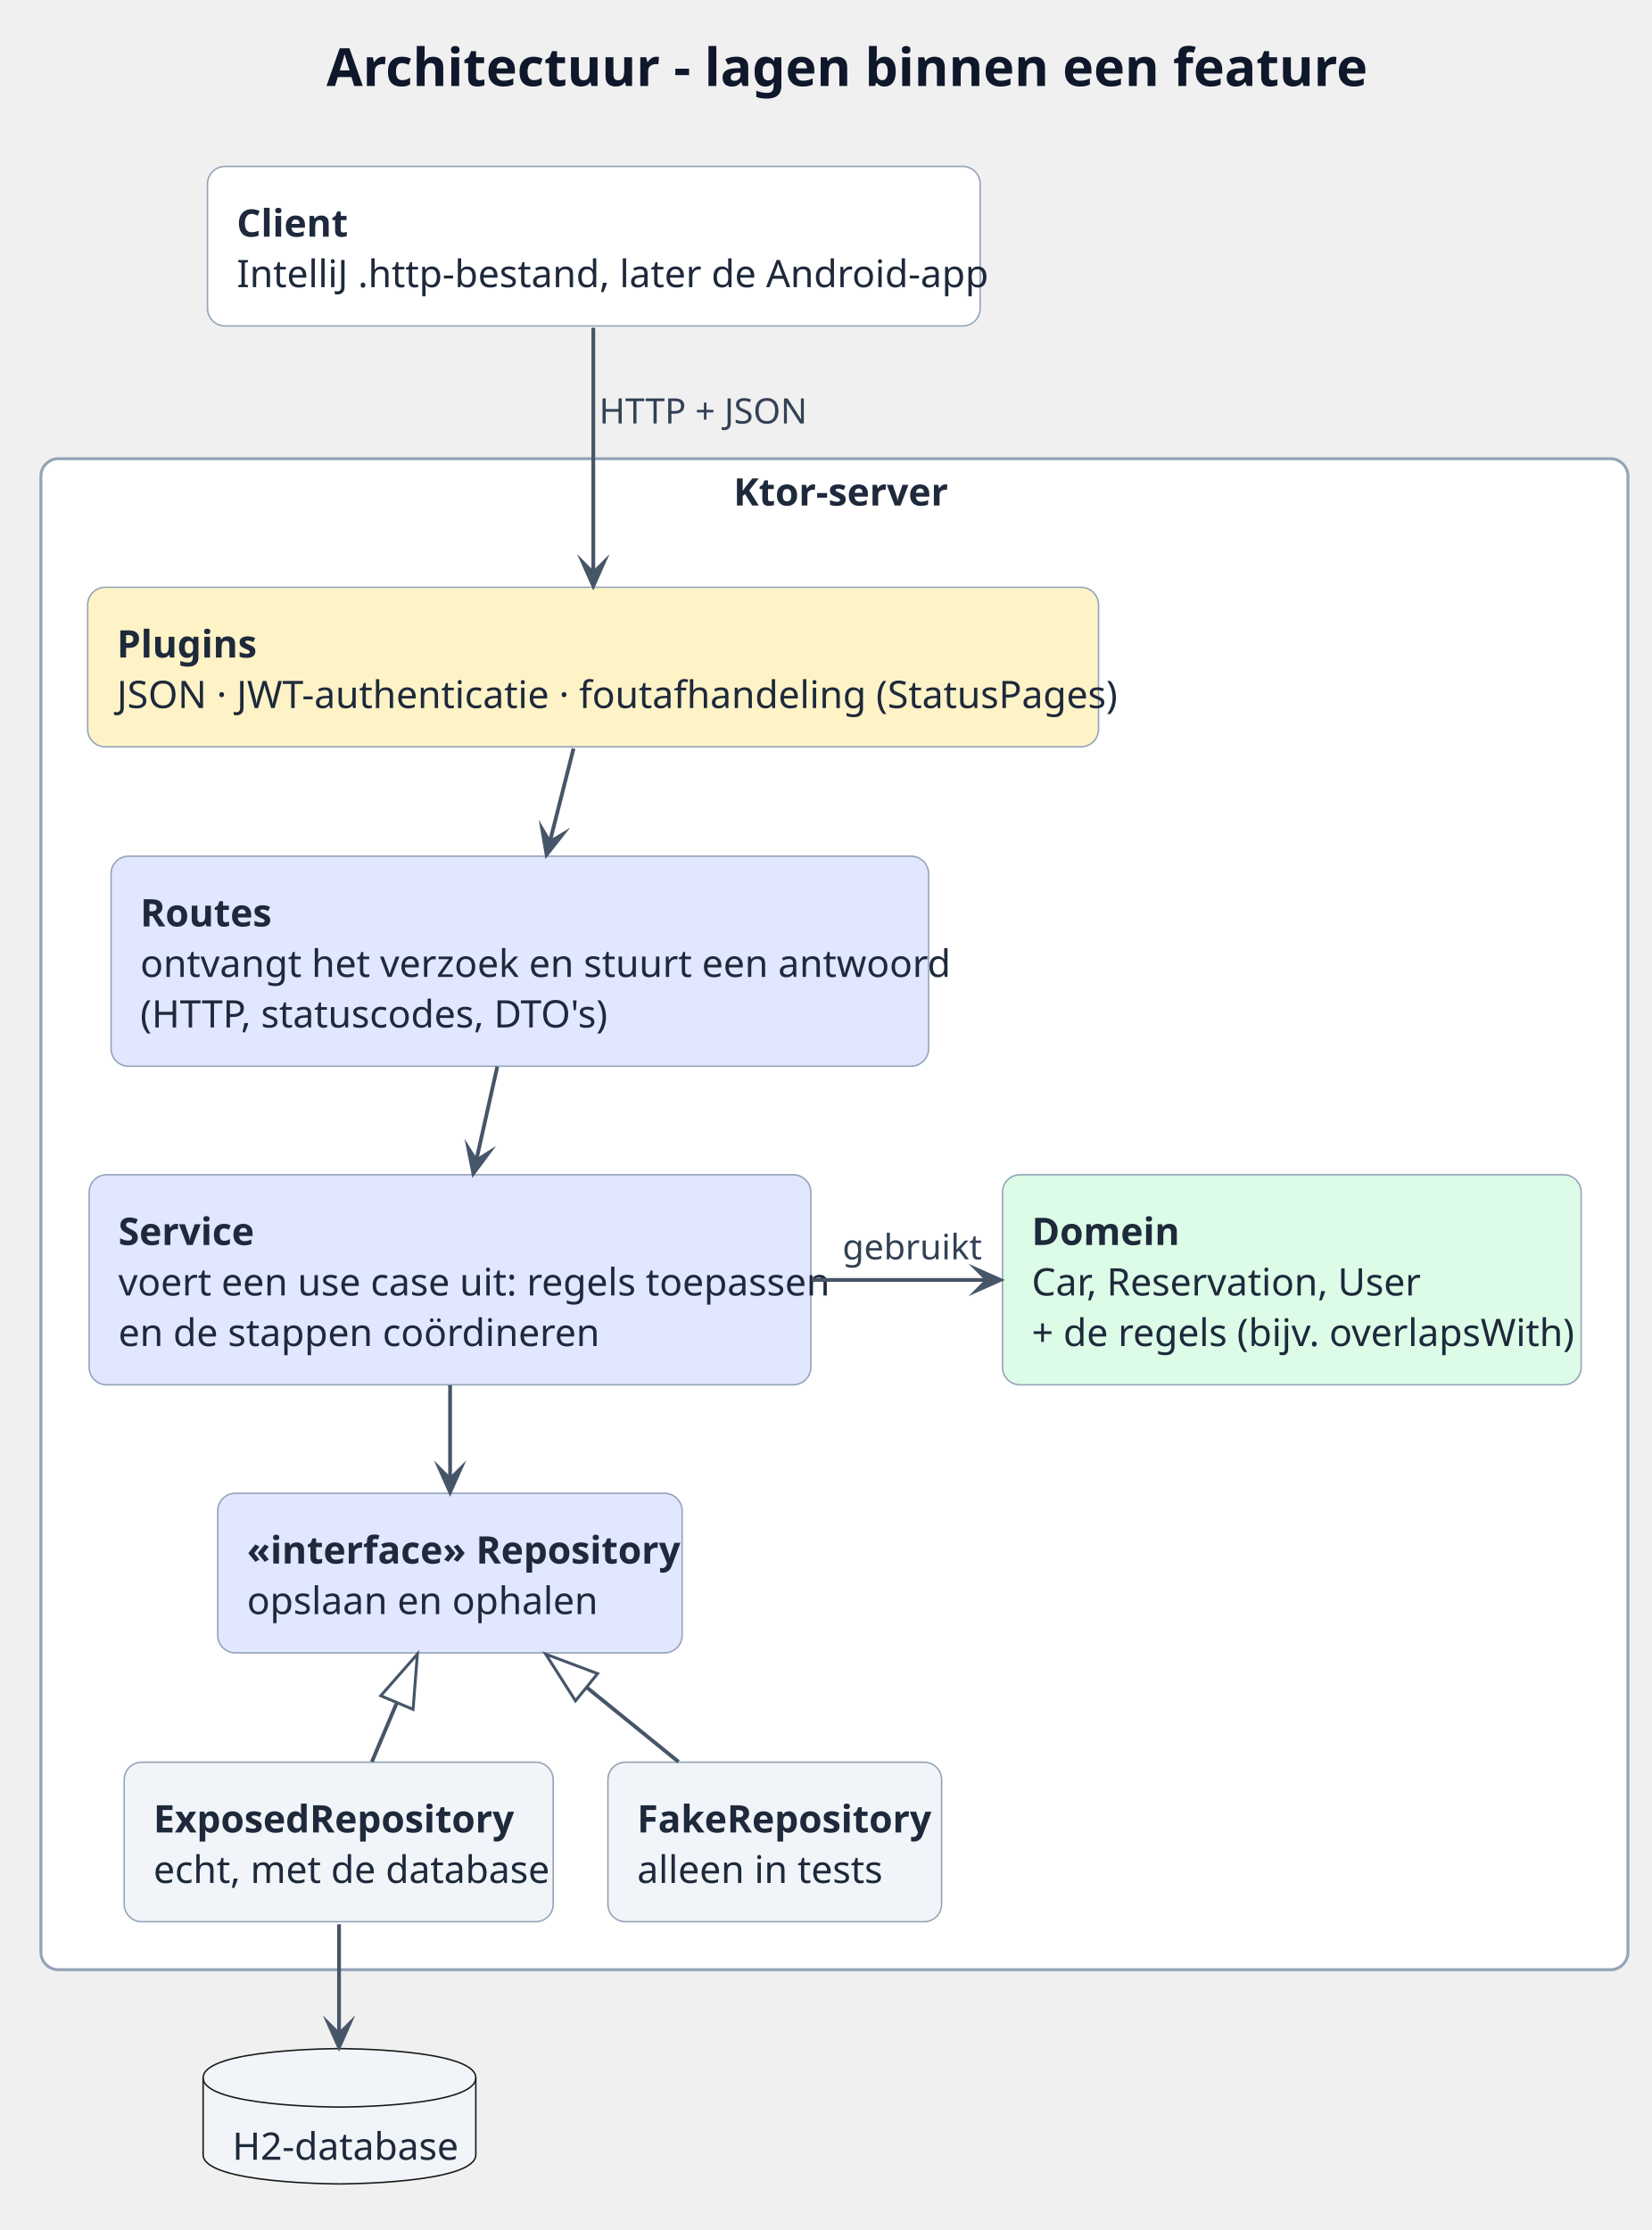
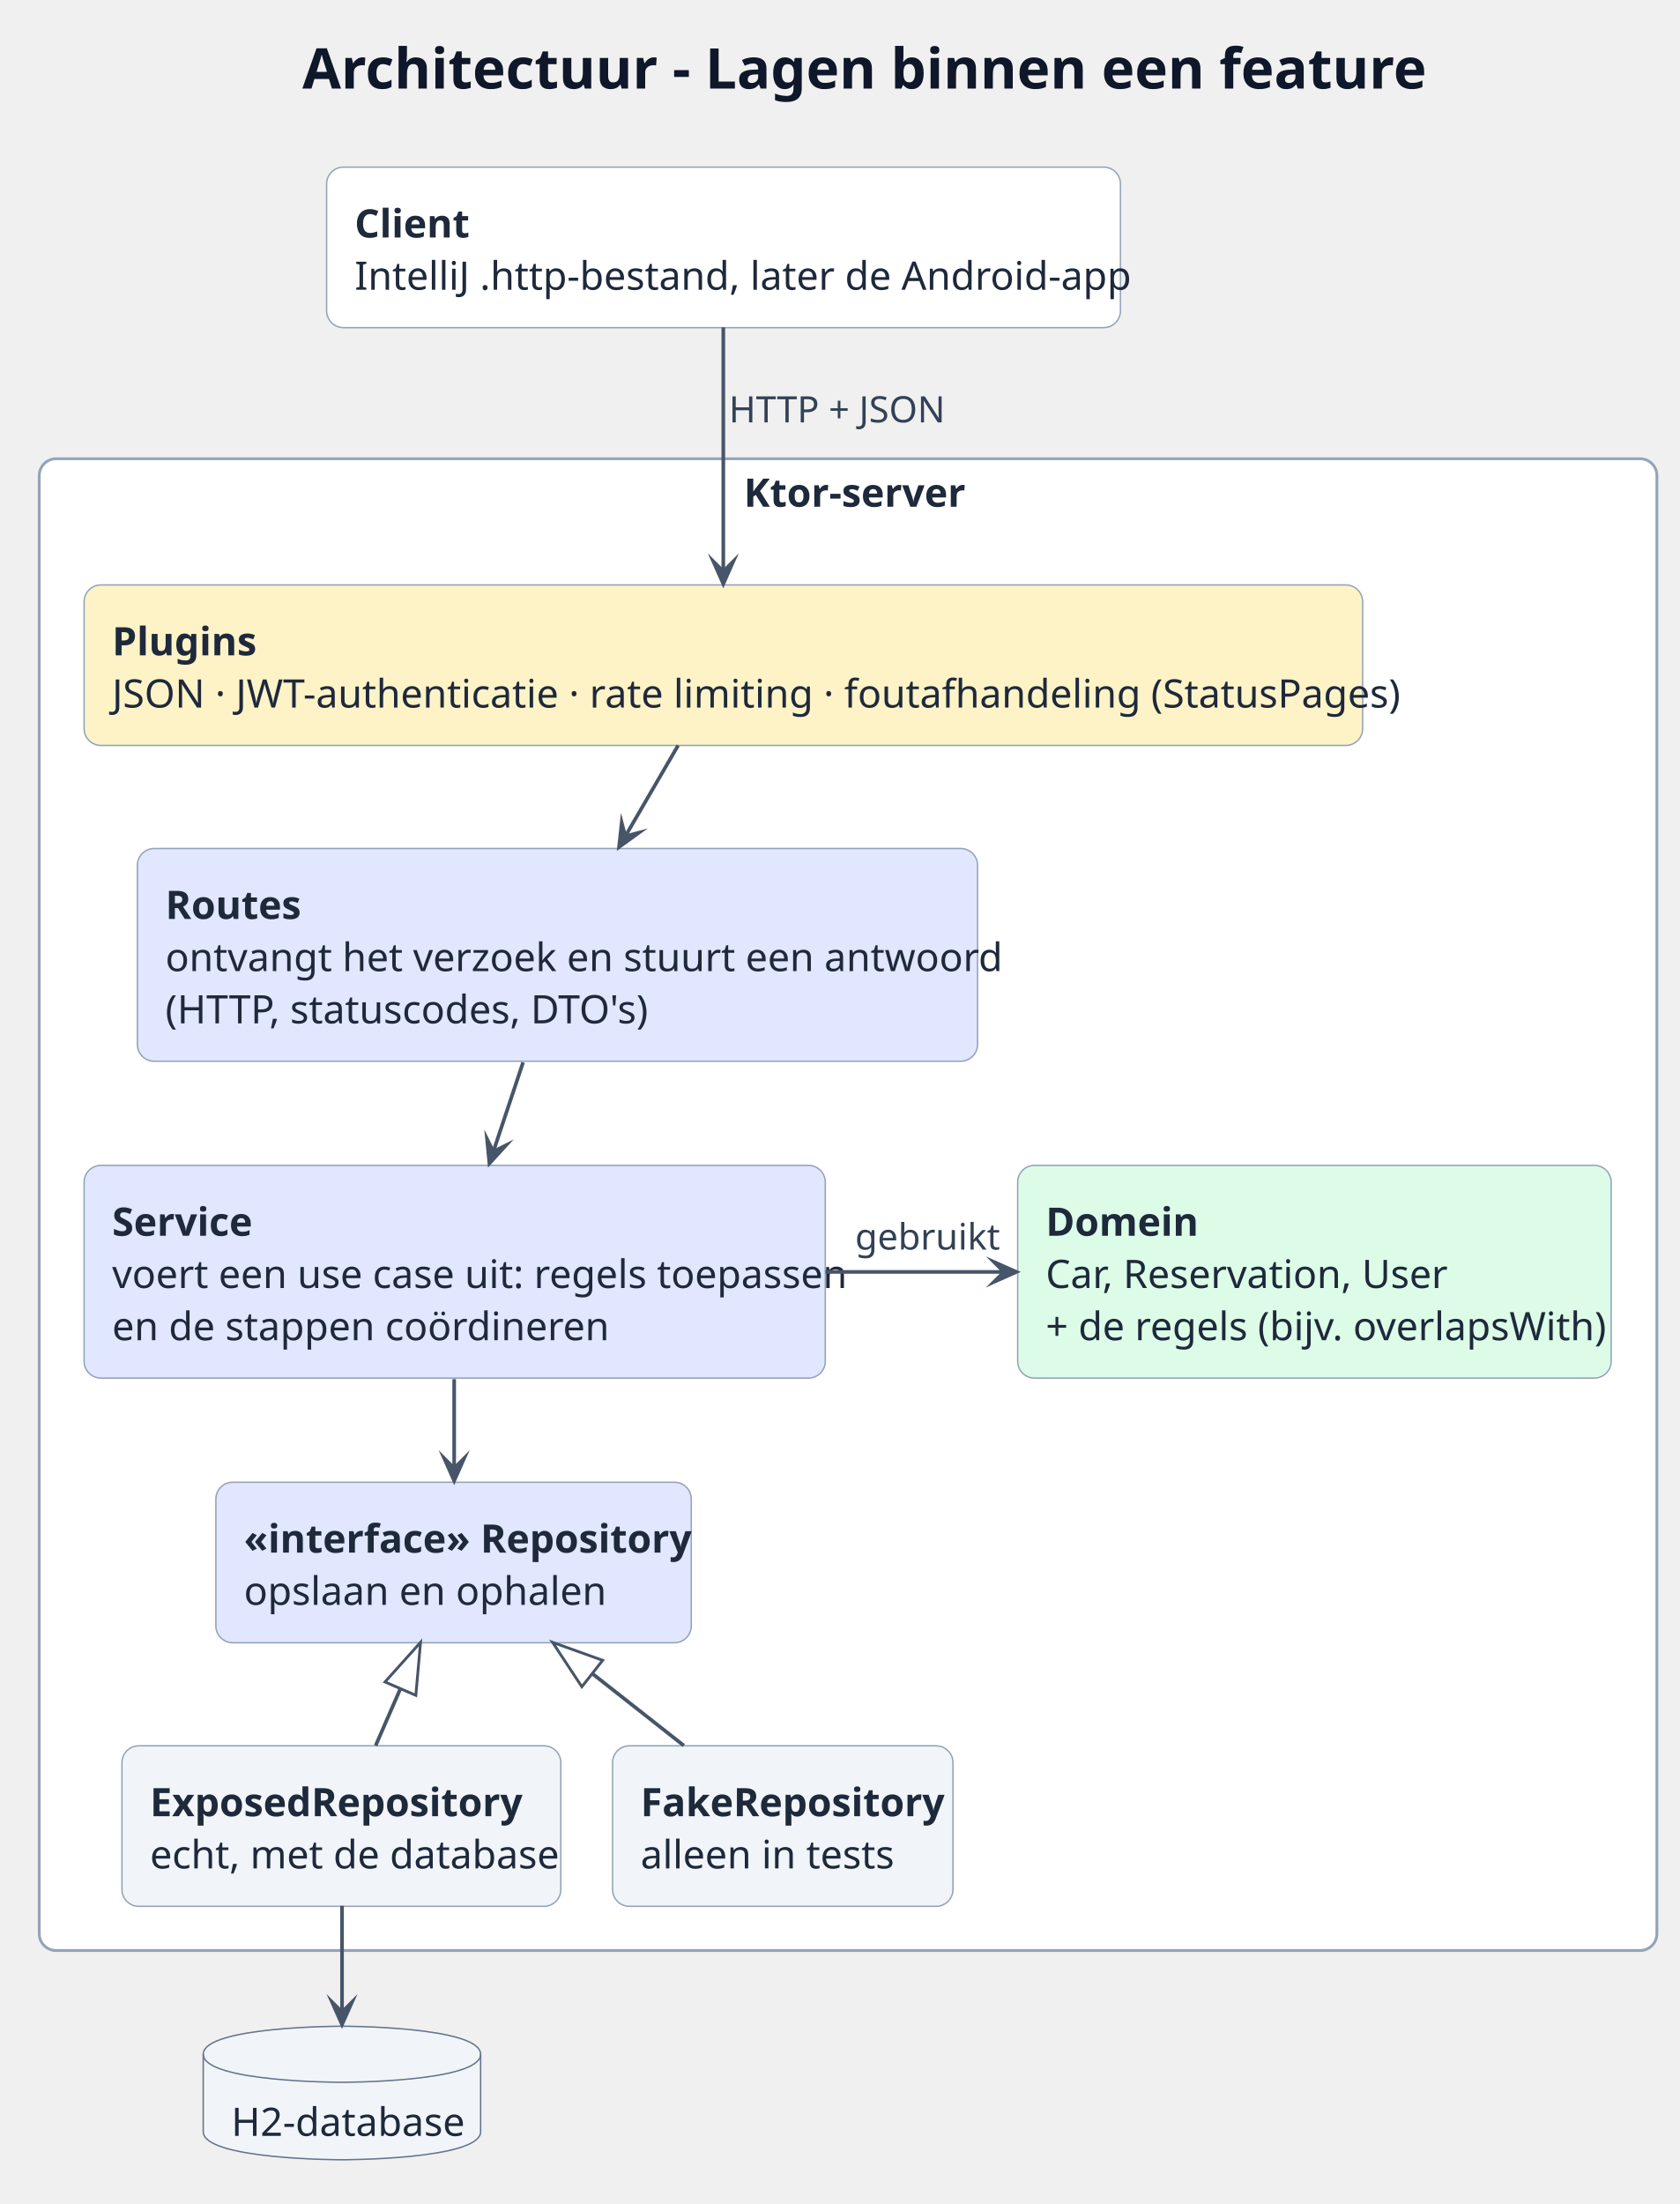
- <svg xmlns="http://www.w3.org/2000/svg" version="1.1" data-diagram-type="DESCRIPTION" style="width:565px;height:763px;background:#FFFFFF;" width="565px" height="763px" viewBox="0 0 565 763" zoomAndPan="magnify" preserveAspectRatio="none" contentStyleType="text/css">
+ <svg xmlns="http://www.w3.org/2000/svg" version="1.1" data-diagram-type="DESCRIPTION" style="width:599px;height:786px;background:#FFFFFF;" width="599px" height="786px" viewBox="0 0 599 786" zoomAndPan="magnify" preserveAspectRatio="none" contentStyleType="text/css">
  <defs />
  <g font-family="sans-serif" lengthAdjust="spacing">
    <g class="title" data-source-line="3">
-       <text x="111.705" y="29.424" fill="#0F172A" font-size="18" textLength="334.591" font-weight="700" font-family="'Segoe UI'">Architectuur - lagen binnen een feature</text>
+       <text x="107.846" y="31.582" fill="#0F172A" font-size="20" textLength="376.309" font-weight="700" font-family="'Segoe UI'">Architectuur - Lagen binnen een feature</text>
    </g>
    <g class="cluster" data-qualified-name=".b.Ktor-server..b." id="ent0002" data-source-line="10">
-       <rect x="14" y="156.941" width="543" height="517" fill="#FFF" style="stroke:#94A3B8;stroke-width:1;" rx="6" ry="6" />
-       <text x="250.975" y="172.97" fill="#1E293B" font-size="13" textLength="69.05" font-weight="700" font-family="'Segoe UI'">Ktor-server</text>
+       <rect x="14" y="163.602" width="577" height="532" fill="#FFF" style="stroke:#94A3B8;stroke-width:1;" rx="6" ry="6" />
+       <text x="265.319" y="180.709" fill="#1E293B" font-size="14" textLength="74.361" font-weight="700" font-family="'Segoe UI'">Ktor-server</text>
    </g>
    <g class="entity" data-qualified-name="client" id="ent0001" data-source-line="8">
-       <rect x="71" y="56.941" width="264.359" height="54.582" fill="#FFF" style="stroke:#94A3B8;stroke-width:0.5;" rx="6" ry="6" />
-       <text x="81" y="80.97" fill="#1E293B" font-size="13" textLength="35.458" font-weight="700" font-family="'Segoe UI'">Client</text>
-       <text x="81" y="98.261" fill="#1E293B" font-size="13" textLength="244.359" font-family="'Segoe UI'">IntelliJ .http-bestand, later de Android-app</text>
+       <rect x="116.5" y="59.602" width="283.156" height="57.242" fill="#FFF" style="stroke:#94A3B8;stroke-width:0.5;" rx="6" ry="6" />
+       <text x="126.5" y="84.709" fill="#1E293B" font-size="14" textLength="38.186" font-weight="700" font-family="'Segoe UI'">Client</text>
+       <text x="126.5" y="103.33" fill="#1E293B" font-size="14" textLength="263.156" font-family="'Segoe UI'">IntelliJ .http-bestand, later de Android-app</text>
    </g>
    <g class="entity" data-qualified-name="db" id="ent0010" data-source-line="21">
-       <path d="M69.5,710.941 C69.5,700.941 116.148,700.941 116.148,700.941 C116.148,700.941 162.796,700.941 162.796,710.941 L162.796,737.232 C162.796,747.232 116.148,747.232 116.148,747.232 C116.148,747.232 69.5,747.232 69.5,737.232 L69.5,710.941" style="stroke:#181818;stroke-width:0.5;" fill="#F1F5F9" />
-       <path d="M69.5,710.941 C69.5,720.941 116.148,720.941 116.148,720.941 C116.148,720.941 162.796,720.941 162.796,710.941" style="stroke:#181818;stroke-width:0.5;" fill="none" />
-       <text x="79.5" y="738.97" fill="#1E293B" font-size="13" textLength="73.296" font-family="'Segoe UI'">H2-database</text>
+       <path d="M72.5,732.602 C72.5,722.602 121.967,722.602 121.967,722.602 C121.967,722.602 171.435,722.602 171.435,732.602 L171.435,760.223 C171.435,770.223 121.967,770.223 121.967,770.223 C121.967,770.223 72.5,770.223 72.5,760.223 L72.5,732.602" style="stroke:#64748B;stroke-width:0.5;" fill="#F1F5F9" />
+       <path d="M72.5,732.602 C72.5,742.602 121.967,742.602 121.967,742.602 C121.967,742.602 171.435,742.602 171.435,732.602" style="stroke:#64748B;stroke-width:0.5;" fill="none" />
+       <text x="82.5" y="761.709" fill="#1E293B" font-size="14" textLength="78.935" font-family="'Segoe UI'">H2-database</text>
    </g>
    <g class="entity" data-qualified-name=".b.Ktor-server..b..plugins" id="ent0003" data-source-line="11">
-       <rect x="30" y="200.941" width="345.857" height="54.582" fill="#FEF3C7" style="stroke:#94A3B8;stroke-width:0.5;" rx="6" ry="6" />
-       <text x="40" y="224.97" fill="#1E293B" font-size="13" textLength="44.872" font-weight="700" font-family="'Segoe UI'">Plugins</text>
-       <text x="40" y="242.261" fill="#1E293B" font-size="13" textLength="325.857" font-family="'Segoe UI'">JSON · JWT-authenticatie · foutafhandeling (StatusPages)</text>
+       <rect x="30" y="208.602" width="456.051" height="57.242" fill="#FEF3C7" style="stroke:#94A3B8;stroke-width:0.5;" rx="6" ry="6" />
+       <text x="40" y="233.709" fill="#1E293B" font-size="14" textLength="48.323" font-weight="700" font-family="'Segoe UI'">Plugins</text>
+       <text x="40" y="252.33" fill="#1E293B" font-size="14" textLength="436.051" font-family="'Segoe UI'">JSON · JWT-authenticatie · rate limiting · foutafhandeling (StatusPages)</text>
    </g>
    <g class="entity" data-qualified-name=".b.Ktor-server..b..routes" id="ent0004" data-source-line="13">
-       <rect x="38" y="292.941" width="279.714" height="71.873" fill="#E0E7FF" style="stroke:#94A3B8;stroke-width:0.5;" rx="6" ry="6" />
-       <text x="48" y="316.97" fill="#1E293B" font-size="13" textLength="42.11" font-weight="700" font-family="'Segoe UI'">Routes</text>
-       <text x="48" y="334.261" fill="#1E293B" font-size="13" textLength="259.714" font-family="'Segoe UI'">ontvangt het verzoek en stuurt een antwoord</text>
-       <text x="48" y="351.552" fill="#1E293B" font-size="13" textLength="152.375" font-family="'Segoe UI'">(HTTP, statuscodes, DTO's)</text>
+       <rect x="49" y="302.602" width="299.692" height="75.863" fill="#E0E7FF" style="stroke:#94A3B8;stroke-width:0.5;" rx="6" ry="6" />
+       <text x="59" y="327.709" fill="#1E293B" font-size="14" textLength="45.35" font-weight="700" font-family="'Segoe UI'">Routes</text>
+       <text x="59" y="346.33" fill="#1E293B" font-size="14" textLength="279.692" font-family="'Segoe UI'">ontvangt het verzoek en stuurt een antwoord</text>
+       <text x="59" y="364.951" fill="#1E293B" font-size="14" textLength="164.097" font-family="'Segoe UI'">(HTTP, statuscodes, DTO's)</text>
    </g>
    <g class="entity" data-qualified-name=".b.Ktor-server..b..service" id="ent0005" data-source-line="14">
-       <rect x="30.5" y="401.941" width="246.922" height="71.873" fill="#E0E7FF" style="stroke:#94A3B8;stroke-width:0.5;" rx="6" ry="6" />
-       <text x="40.5" y="425.97" fill="#1E293B" font-size="13" textLength="43.507" font-weight="700" font-family="'Segoe UI'">Service</text>
-       <text x="40.5" y="443.261" fill="#1E293B" font-size="13" textLength="226.922" font-family="'Segoe UI'">voert een use case uit: regels toepassen</text>
-       <text x="40.5" y="460.552" fill="#1E293B" font-size="13" textLength="154.661" font-family="'Segoe UI'">en de stappen coördineren</text>
+       <rect x="30" y="415.602" width="264.378" height="75.863" fill="#E0E7FF" style="stroke:#94A3B8;stroke-width:0.5;" rx="6" ry="6" />
+       <text x="40" y="440.709" fill="#1E293B" font-size="14" textLength="46.854" font-weight="700" font-family="'Segoe UI'">Service</text>
+       <text x="40" y="459.33" fill="#1E293B" font-size="14" textLength="244.378" font-family="'Segoe UI'">voert een use case uit: regels toepassen</text>
+       <text x="40" y="477.951" fill="#1E293B" font-size="14" textLength="166.558" font-family="'Segoe UI'">en de stappen coördineren</text>
    </g>
    <g class="entity" data-qualified-name=".b.Ktor-server..b..domain" id="ent0006" data-source-line="15">
-       <rect x="343" y="401.941" width="197.995" height="71.873" fill="#DCFCE7" style="stroke:#94A3B8;stroke-width:0.5;" rx="6" ry="6" />
-       <text x="353" y="425.97" fill="#1E293B" font-size="13" textLength="48.033" font-weight="700" font-family="'Segoe UI'">Domein</text>
-       <text x="353" y="443.261" fill="#1E293B" font-size="13" textLength="124.484" font-family="'Segoe UI'">Car, Reservation, User</text>
-       <text x="353" y="460.552" fill="#1E293B" font-size="13" textLength="177.995" font-family="'Segoe UI'">+ de regels (bijv. overlapsWith)</text>
+       <rect x="363" y="415.602" width="211.687" height="75.863" fill="#DCFCE7" style="stroke:#94A3B8;stroke-width:0.5;" rx="6" ry="6" />
+       <text x="373" y="440.709" fill="#1E293B" font-size="14" textLength="51.728" font-weight="700" font-family="'Segoe UI'">Domein</text>
+       <text x="373" y="459.33" fill="#1E293B" font-size="14" textLength="134.06" font-family="'Segoe UI'">Car, Reservation, User</text>
+       <text x="373" y="477.951" fill="#1E293B" font-size="14" textLength="191.687" font-family="'Segoe UI'">+ de regels (bijv. overlapsWith)</text>
    </g>
    <g class="entity" data-qualified-name=".b.Ktor-server..b..repo" id="ent0007" data-source-line="16">
-       <rect x="74.5" y="510.941" width="158.887" height="54.582" fill="#E0E7FF" style="stroke:#94A3B8;stroke-width:0.5;" rx="6" ry="6" />
-       <text x="84.5" y="534.97" fill="#1E293B" font-size="13" textLength="138.887" font-weight="700" font-family="'Segoe UI'">«interface» Repository</text>
-       <text x="84.5" y="552.261" fill="#1E293B" font-size="13" textLength="112.322" font-family="'Segoe UI'">opslaan en ophalen</text>
+       <rect x="77" y="528.602" width="169.57" height="57.242" fill="#E0E7FF" style="stroke:#94A3B8;stroke-width:0.5;" rx="6" ry="6" />
+       <text x="87" y="553.709" fill="#1E293B" font-size="14" textLength="149.57" font-weight="700" font-family="'Segoe UI'">«interface» Repository</text>
+       <text x="87" y="572.33" fill="#1E293B" font-size="14" textLength="120.962" font-family="'Segoe UI'">opslaan en ophalen</text>
    </g>
    <g class="entity" data-qualified-name=".b.Ktor-server..b..exposed" id="ent0008" data-source-line="17">
-       <rect x="42.5" y="602.941" width="146.782" height="54.582" fill="#F1F5F9" style="stroke:#94A3B8;stroke-width:0.5;" rx="6" ry="6" />
-       <text x="52.5" y="626.97" fill="#1E293B" font-size="13" textLength="117.025" font-weight="700" font-family="'Segoe UI'">ExposedRepository</text>
-       <text x="52.5" y="644.261" fill="#1E293B" font-size="13" textLength="126.782" font-family="'Segoe UI'">echt, met de database</text>
+       <rect x="43.5" y="622.602" width="156.534" height="57.242" fill="#F1F5F9" style="stroke:#94A3B8;stroke-width:0.5;" rx="6" ry="6" />
+       <text x="53.5" y="647.709" fill="#1E293B" font-size="14" textLength="126.027" font-weight="700" font-family="'Segoe UI'">ExposedRepository</text>
+       <text x="53.5" y="666.33" fill="#1E293B" font-size="14" textLength="136.534" font-family="'Segoe UI'">echt, met de database</text>
    </g>
    <g class="entity" data-qualified-name=".b.Ktor-server..b..fake" id="ent0009" data-source-line="18">
-       <rect x="208" y="602.941" width="114.174" height="54.582" fill="#F1F5F9" style="stroke:#94A3B8;stroke-width:0.5;" rx="6" ry="6" />
-       <text x="218" y="626.97" fill="#1E293B" font-size="13" textLength="94.174" font-weight="700" font-family="'Segoe UI'">FakeRepository</text>
-       <text x="218" y="644.261" fill="#1E293B" font-size="13" textLength="78.133" font-family="'Segoe UI'">alleen in tests</text>
+       <rect x="218.5" y="622.602" width="121.418" height="57.242" fill="#F1F5F9" style="stroke:#94A3B8;stroke-width:0.5;" rx="6" ry="6" />
+       <text x="228.5" y="647.709" fill="#1E293B" font-size="14" textLength="101.418" font-weight="700" font-family="'Segoe UI'">FakeRepository</text>
+       <text x="228.5" y="666.33" fill="#1E293B" font-size="14" textLength="84.144" font-family="'Segoe UI'">alleen in tests</text>
    </g>
    <g class="link" data-entity-1="ent0001" data-entity-2="ent0003" id="lnk11" data-link-type="dependency">
-       <polygon points="203,200.852,207,191.852,203,195.852,199,191.852,203,200.852" fill="#475569" style="stroke:#475569;stroke-width:1;stroke-linejoin:miter;stroke-miterlimit:10;" />
-       <path d="M203,112.151 C203,137.538 203,170.504 203,195.852" style="stroke:#475569;stroke-width:1.3;" fill="none" />
-       <text x="205" y="144.891" fill="#334155" font-size="12" textLength="71.279" font-family="'Segoe UI'">HTTP + JSON</text>
+       <polygon points="258,208.576,262,199.576,258,203.576,254,199.576,258,208.576" fill="#475569" style="stroke:#475569;stroke-width:1;stroke-linejoin:miter;stroke-miterlimit:10;" />
+       <path d="M258,116.751 C258,143.032 258,177.336 258,203.576" style="stroke:#475569;stroke-width:1.3;" fill="none" />
+       <text x="260" y="150.63" fill="#334155" font-size="13" textLength="77.219" font-family="'Segoe UI'">HTTP + JSON</text>
    </g>
    <g class="link" data-entity-1="ent0003" data-entity-2="ent0004" id="lnk12" data-link-type="dependency">
-       <polygon points="186.932,292.749,193.023,285.01,188.162,287.903,185.269,283.042,186.932,292.749" fill="#475569" style="stroke:#475569;stroke-width:1;stroke-linejoin:miter;stroke-miterlimit:10;" />
-       <path d="M196.235,256.097 C193.371,267.378 191.226,275.832 188.162,287.903" style="stroke:#475569;stroke-width:1.3;" fill="none" />
+       <polygon points="220.634,302.383,228.616,296.612,223.147,298.06,221.699,292.592,220.634,302.383" fill="#475569" style="stroke:#475569;stroke-width:1;stroke-linejoin:miter;stroke-miterlimit:10;" />
+       <path d="M241.878,265.837 C235.327,277.106 230.173,285.974 223.147,298.06" style="stroke:#475569;stroke-width:1.3;" fill="none" />
    </g>
    <g class="link" data-entity-1="ent0004" data-entity-2="ent0005" id="lnk13" data-link-type="dependency">
-       <polygon points="161.876,401.827,167.749,393.921,162.97,396.948,159.943,392.17,161.876,401.827" fill="#475569" style="stroke:#475569;stroke-width:1;stroke-linejoin:miter;stroke-miterlimit:10;" />
-       <path d="M170.142,364.977 C167.489,376.801 165.624,385.118 162.97,396.948" style="stroke:#475569;stroke-width:1.3;" fill="none" />
+       <polygon points="174.454,415.241,181.094,407.968,176.035,410.497,173.505,405.438,174.454,415.241" fill="#475569" style="stroke:#475569;stroke-width:1;stroke-linejoin:miter;stroke-miterlimit:10;" />
+       <path d="M186.577,378.872 C182.672,390.586 179.942,398.777 176.035,410.497" style="stroke:#475569;stroke-width:1.3;" fill="none" />
    </g>
    <g class="link" data-entity-1="ent0005" data-entity-2="ent0006" id="lnk14" data-link-type="dependency">
-       <polygon points="342.61,437.941,333.61,433.941,337.61,437.941,333.61,441.941,342.61,437.941" fill="#475569" style="stroke:#475569;stroke-width:1;stroke-linejoin:miter;stroke-miterlimit:10;" />
-       <path d="M277.809,437.941 C299.458,437.941 316.728,437.941 337.61,437.941" style="stroke:#475569;stroke-width:1.3;" fill="none" />
-       <text x="288.25" y="430.891" fill="#334155" font-size="12" textLength="44.297" font-family="'Segoe UI'">gebruikt</text>
+       <polygon points="362.894,453.602,353.894,449.602,357.894,453.602,353.894,457.602,362.894,453.602" fill="#475569" style="stroke:#475569;stroke-width:1;stroke-linejoin:miter;stroke-miterlimit:10;" />
+       <path d="M294.423,453.602 C317.305,453.602 335.824,453.602 357.894,453.602" style="stroke:#475569;stroke-width:1.3;" fill="none" />
+       <text x="305" y="445.63" fill="#334155" font-size="13" textLength="47.988" font-family="'Segoe UI'">gebruikt</text>
    </g>
    <g class="link" data-entity-1="ent0005" data-entity-2="ent0007" id="lnk15" data-link-type="dependency">
-       <polygon points="154,510.912,158,501.912,154,505.912,150,501.912,154,510.912" fill="#475569" style="stroke:#475569;stroke-width:1;stroke-linejoin:miter;stroke-miterlimit:10;" />
-       <path d="M154,473.946 C154,486.111 154,494.545 154,505.912" style="stroke:#475569;stroke-width:1.3;" fill="none" />
+       <polygon points="162,528.427,166,519.427,162,523.427,158,519.427,162,528.427" fill="#475569" style="stroke:#475569;stroke-width:1;stroke-linejoin:miter;stroke-miterlimit:10;" />
+       <path d="M162,491.82 C162,503.928 162,512.144 162,523.427" style="stroke:#475569;stroke-width:1.3;" fill="none" />
    </g>
    <g class="link" data-entity-1="ent0007" data-entity-2="ent0008" id="lnk17" data-link-type="extension">
-       <polygon points="142.804,565.958,130.275,580.206,141.33,584.874,142.804,565.958" fill="none" style="stroke:#475569;stroke-width:1;stroke-linejoin:miter;stroke-miterlimit:10;" />
-       <path d="M135.803,582.54 C130.899,594.155 132.157,591.175 127.247,602.804" style="stroke:#475569;stroke-width:1.3;" fill="none" />
+       <polygon points="149.999,585.705,137.319,599.82,148.324,604.604,149.999,585.705" fill="none" style="stroke:#475569;stroke-width:1;stroke-linejoin:miter;stroke-miterlimit:10;" />
+       <path d="M142.822,602.212 C137.759,613.856 139.055,610.876 133.993,622.518" style="stroke:#475569;stroke-width:1.3;" fill="none" />
    </g>
    <g class="link" data-entity-1="ent0007" data-entity-2="ent0009" id="lnk19" data-link-type="extension">
-       <polygon points="186.703,565.958,196.906,581.955,204.464,572.633,186.703,565.958" fill="none" style="stroke:#475569;stroke-width:1;stroke-linejoin:miter;stroke-miterlimit:10;" />
-       <path d="M200.685,577.294 C215.01,588.909 217.805,591.175 232.147,602.804" style="stroke:#475569;stroke-width:1.3;" fill="none" />
+       <polygon points="197.104,585.705,207.545,601.547,214.962,592.114,197.104,585.705" fill="none" style="stroke:#475569;stroke-width:1;stroke-linejoin:miter;stroke-miterlimit:10;" />
+       <path d="M211.253,596.831 C226.062,608.475 229.115,610.876 243.921,622.518" style="stroke:#475569;stroke-width:1.3;" fill="none" />
    </g>
    <g class="link" data-entity-1="ent0008" data-entity-2="ent0010" id="lnk20" data-link-type="dependency">
-       <polygon points="116,700.792,120,691.792,116,695.792,112,691.792,116,700.792" fill="#475569" style="stroke:#475569;stroke-width:1;stroke-linejoin:miter;stroke-miterlimit:10;" />
-       <path d="M116,658.4 C116,671.895 116,683.03 116,695.792" style="stroke:#475569;stroke-width:1.3;" fill="none" />
+       <polygon points="122,722.354,126,713.354,122,717.354,118,713.354,122,722.354" fill="#475569" style="stroke:#475569;stroke-width:1;stroke-linejoin:miter;stroke-miterlimit:10;" />
+       <path d="M122,679.649 C122,693.224 122,704.413 122,717.354" style="stroke:#475569;stroke-width:1.3;" fill="none" />
    </g>
  </g>
</svg>
